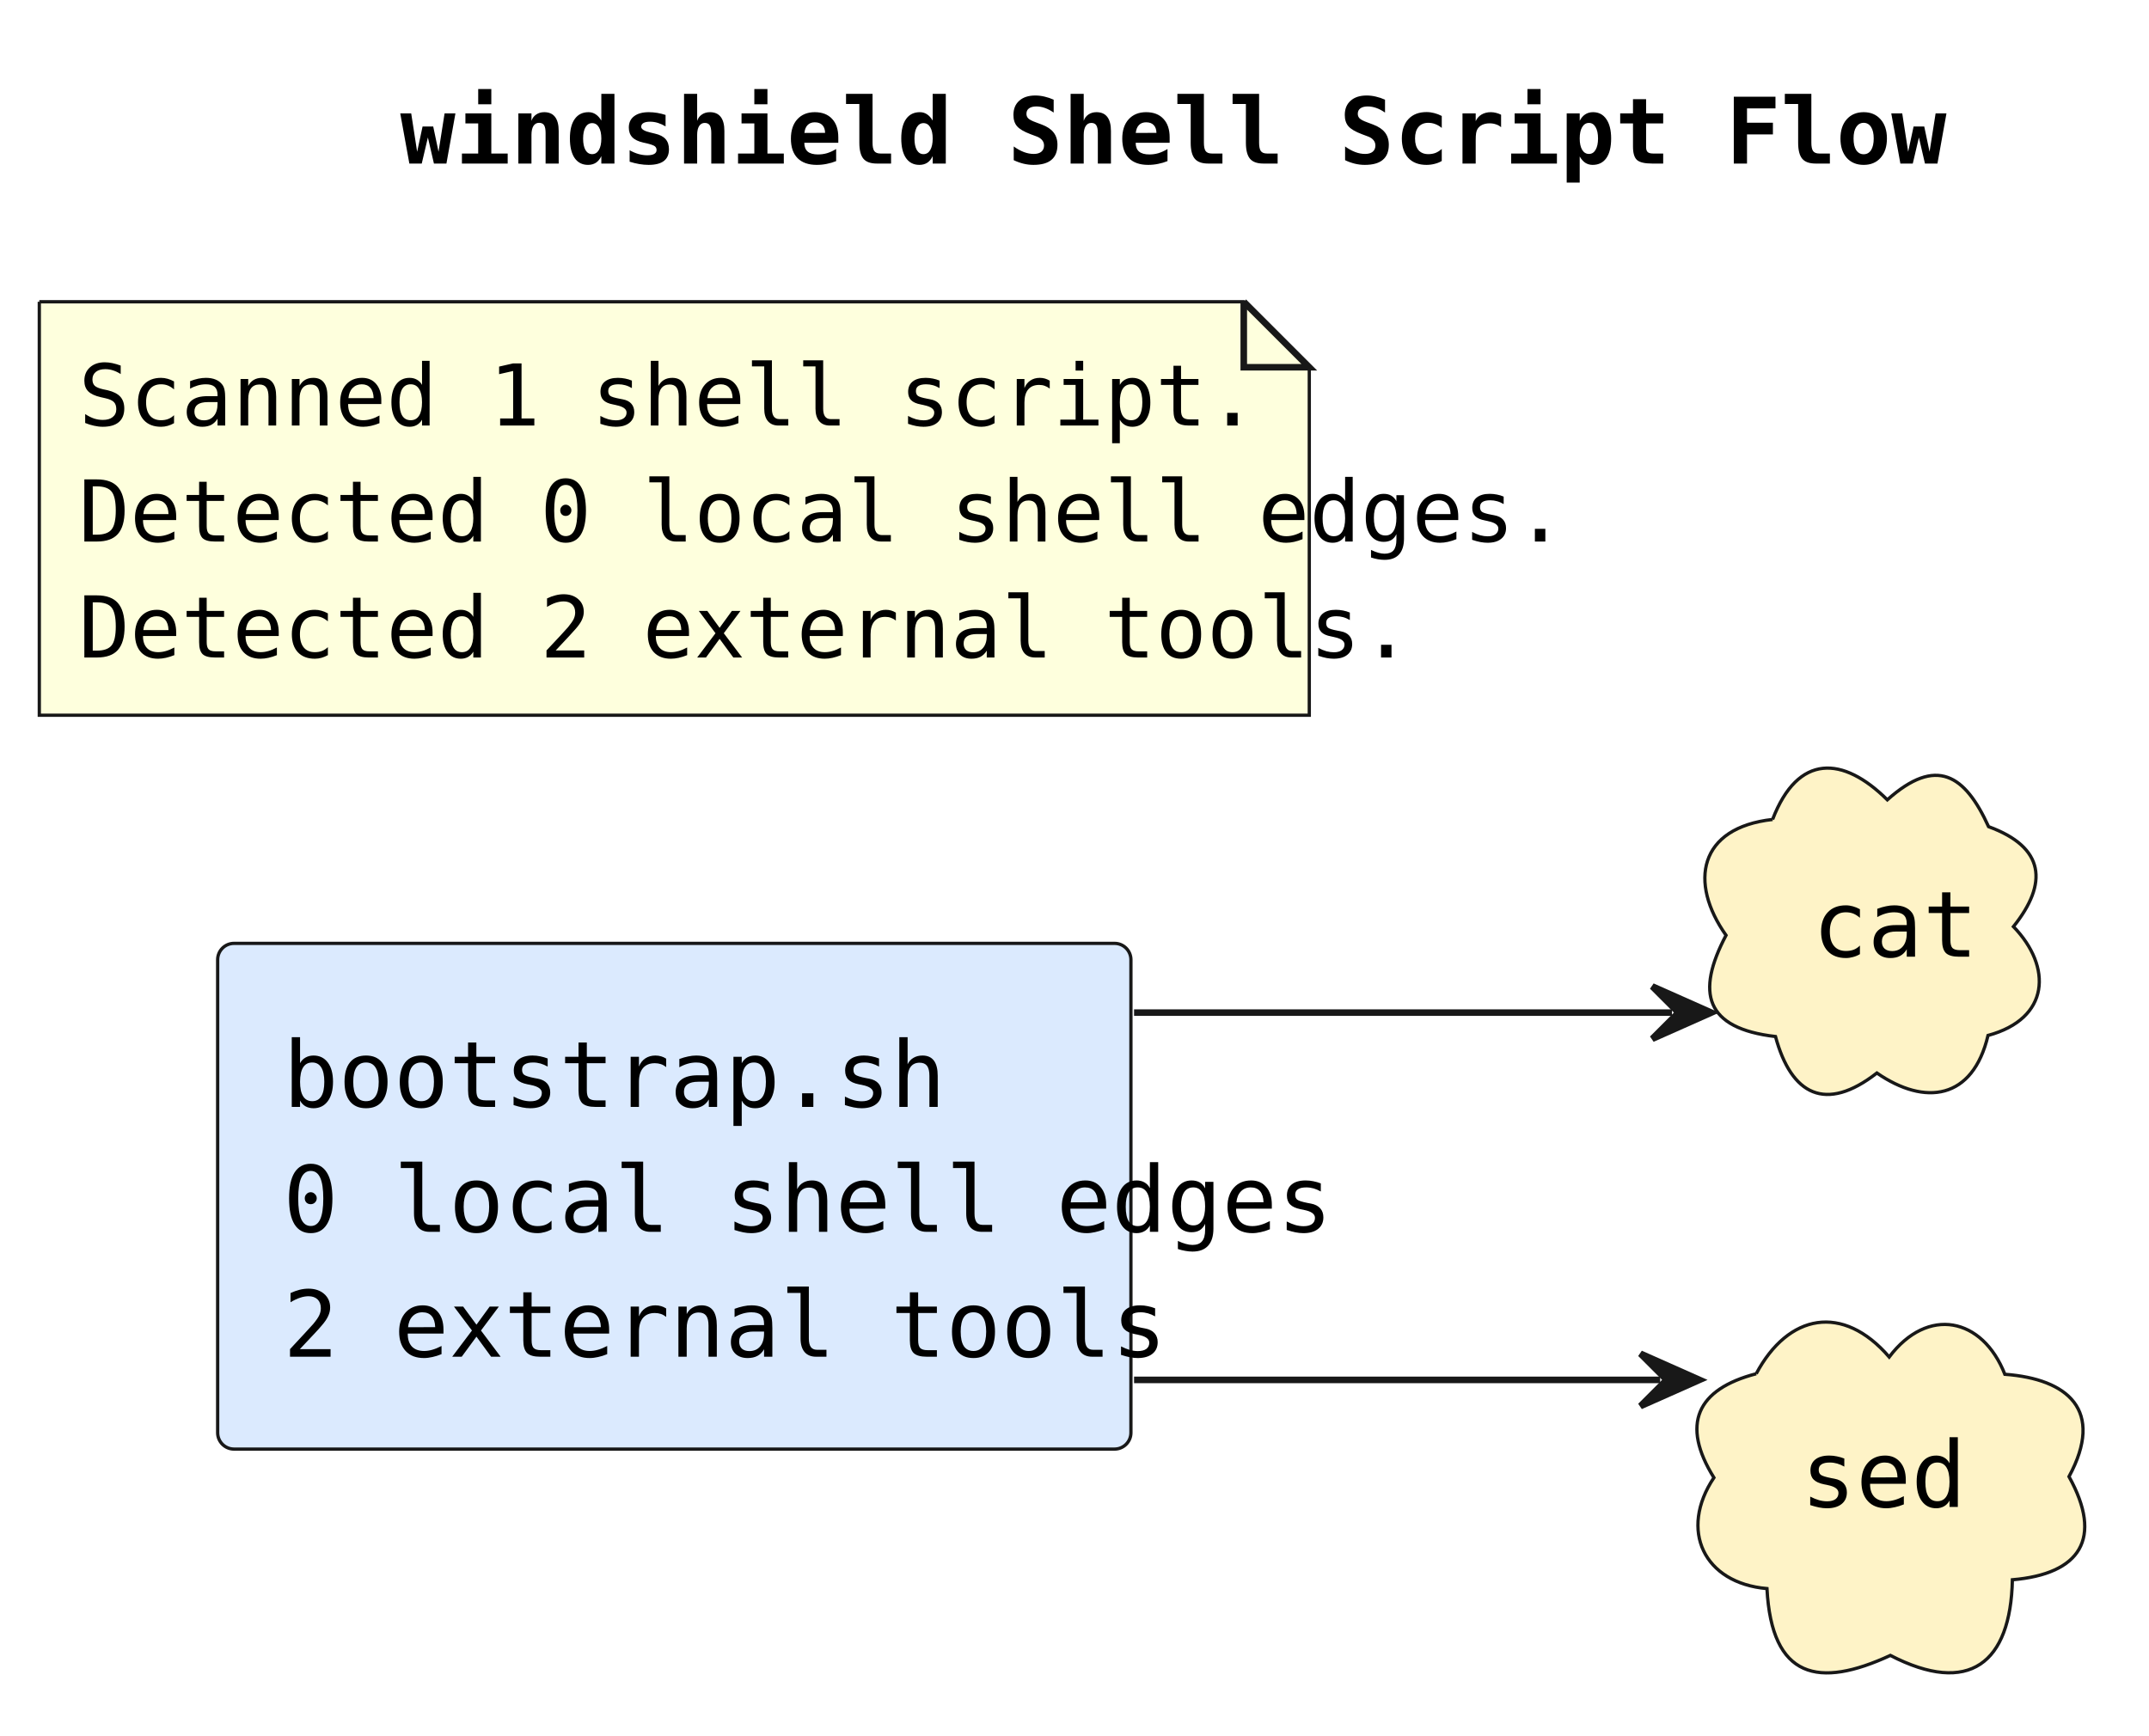
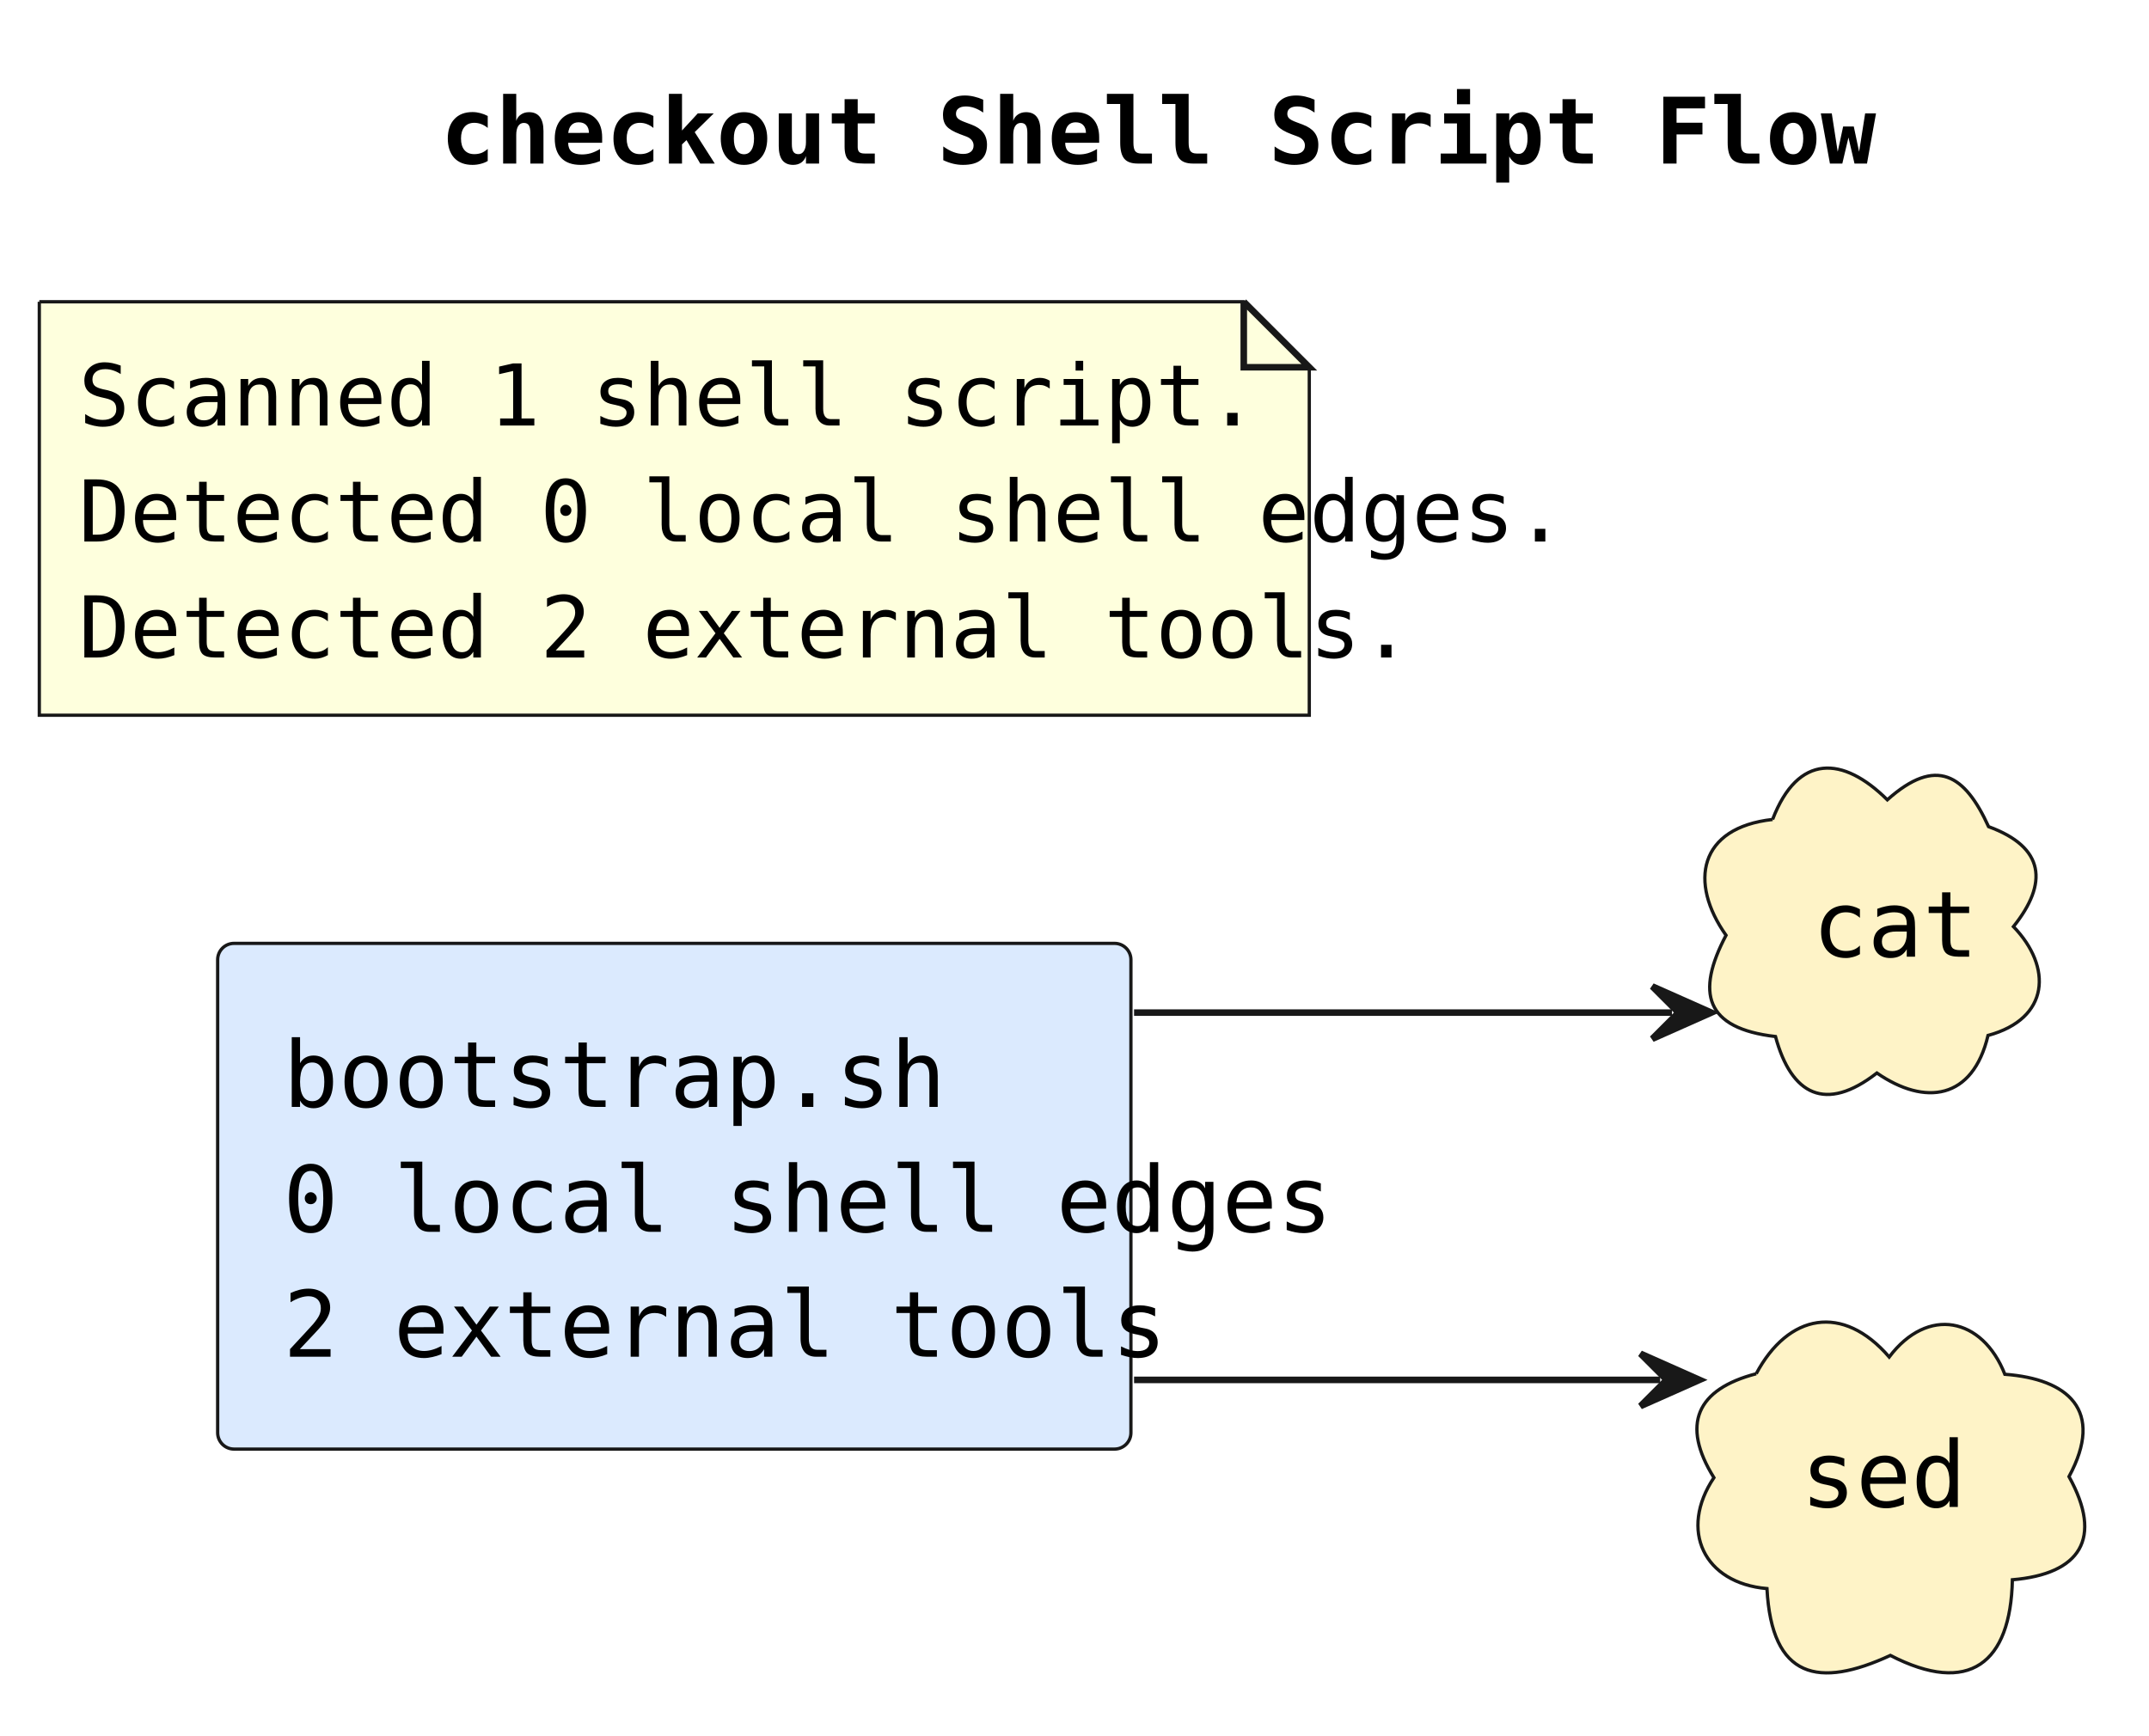
<svg xmlns="http://www.w3.org/2000/svg" contentStyleType="text/css" data-diagram-type="DESCRIPTION" height="265px" preserveAspectRatio="none" style="width:328px;height:265px;background:#FFFFFF;" version="1.1" viewBox="0 0 328 265" width="328px" zoomAndPan="magnify">
  <defs />
  <g>
    <g class="title" data-source-line="1">
-       <text fill="#000000" font-family="Monospace" font-size="14" font-weight="bold" lengthAdjust="spacing" textLength="192.097" x="61.09" y="24.966">windshield Shell Script Flow</text>
+       <text fill="#000000" font-family="Monospace" font-size="14" font-weight="bold" lengthAdjust="spacing" textLength="179.896" x="67.191" y="24.966">checkout Shell Script Flow</text>
    </g>
    <g class="entity" data-qualified-name="shell_bootstrap_sh" data-source-line="7" id="ent0002">
      <rect fill="#DBEAFE" height="77.204" rx="2.5" ry="2.5" style="stroke:#181818;stroke-width:0.5;" width="139.392" x="33.22" y="144.018" />
      <text fill="#000000" font-family="Monospace" font-size="14" lengthAdjust="spacing" textLength="83.72" x="43.22" y="168.984">bootstrap.sh</text>
      <text fill="#000000" font-family="Monospace" font-size="14" lengthAdjust="spacing" textLength="119.391" x="43.22" y="188.052">0 local shell edges</text>
      <text fill="#000000" font-family="Monospace" font-size="14" lengthAdjust="spacing" textLength="101.752" x="43.22" y="207.12">2 external tools</text>
    </g>
    <g class="entity" data-qualified-name="tool_cat" data-source-line="8" id="ent0003">
      <path d="M270.548,125.102 C274.432,114.992 281.299,115.397 288.062,122.103 C295.546,115.411 299.905,118.27 303.514,126.198 C312.129,129.351 312.617,134.843 307.312,141.46 C313.259,147.617 312.881,155.514 303.431,158.075 C301.108,167.891 293.827,168.89 286.468,163.81 C278.653,169.901 273.402,167.176 270.993,158.242 C260.233,156.993 258.82,151.547 263.444,142.784 C257.734,134.714 259.281,126.352 270.548,125.102" fill="#FEF3C7" style="stroke:#181818;stroke-width:0.5;" />
      <text fill="#000000" font-family="Monospace" font-size="14" lengthAdjust="spacing" textLength="19.628" x="276.63" y="146.054">cat</text>
    </g>
    <g class="entity" data-qualified-name="tool_sed" data-source-line="9" id="ent0004">
      <path d="M268.05,209.721 C272.94,200.553 281.269,198.952 288.348,207.164 C294.228,199.37 302.583,201.11 305.999,209.803 C315.588,210.511 321.278,215.264 315.79,225.424 C321.024,234.87 317.522,240.29 307.149,241.173 C306.891,253.928 300.536,258.925 288.523,252.721 C277.595,257.782 270.412,256.302 269.69,242.52 C260.029,241.686 256.241,233.594 261.594,225.583 C256.538,217.456 258.955,212.088 268.05,209.721" fill="#FEF3C7" style="stroke:#181818;stroke-width:0.5;" />
      <text fill="#000000" font-family="Monospace" font-size="14" lengthAdjust="spacing" textLength="23.212" x="274.84" y="230.054">sed</text>
    </g>
    <g class="entity" data-qualified-name="shellGraphSummary" data-source-line="13" id="ent0007">
      <path d="M6,46.068 L6,109.186 L199.835,109.186 L199.835,56.068 L189.835,46.068 L6,46.068" fill="#FEFFDD" style="stroke:#181818;stroke-width:0.5;" />
      <path d="M189.835,46.068 L189.835,56.068 L199.835,56.068 L189.835,46.068" fill="#FEFFDD" style="stroke:#181818;stroke-width:1;" />
      <text fill="#000000" font-family="Monospace" font-size="13" lengthAdjust="spacing" textLength="135.304" x="12" y="64.965">Scanned 1 shell script.</text>
      <text fill="#000000" font-family="Monospace" font-size="13" lengthAdjust="spacing" textLength="172.835" x="12" y="82.671">Detected 0 local shell edges.</text>
      <text fill="#000000" font-family="Monospace" font-size="13" lengthAdjust="spacing" textLength="156.455" x="12" y="100.377">Detected 2 external tools.</text>
    </g>
    <g class="link" data-entity-1="ent0002" data-entity-2="ent0003" data-link-type="dependency" data-source-line="10" id="lnk5">
      <path d="M173.09,154.588 C204.05,154.588 232.49,154.588 255.19,154.588" fill="none" id="shell_bootstrap_sh-to-tool_cat" style="stroke:#181818;stroke-width:1;" />
      <polygon fill="#181818" points="261.19,154.588,252.19,150.588,256.19,154.588,252.19,158.588,261.19,154.588" style="stroke:#181818;stroke-width:1;" />
    </g>
    <g class="link" data-entity-1="ent0002" data-entity-2="ent0004" data-link-type="dependency" data-source-line="11" id="lnk6">
      <path d="M173.09,210.658 C203.24,210.658 230.69,210.658 253.39,210.658" fill="none" id="shell_bootstrap_sh-to-tool_sed" style="stroke:#181818;stroke-width:1;" />
      <polygon fill="#181818" points="259.39,210.658,250.39,206.658,254.39,210.658,250.39,214.658,259.39,210.658" style="stroke:#181818;stroke-width:1;" />
    </g>
  </g>
</svg>
